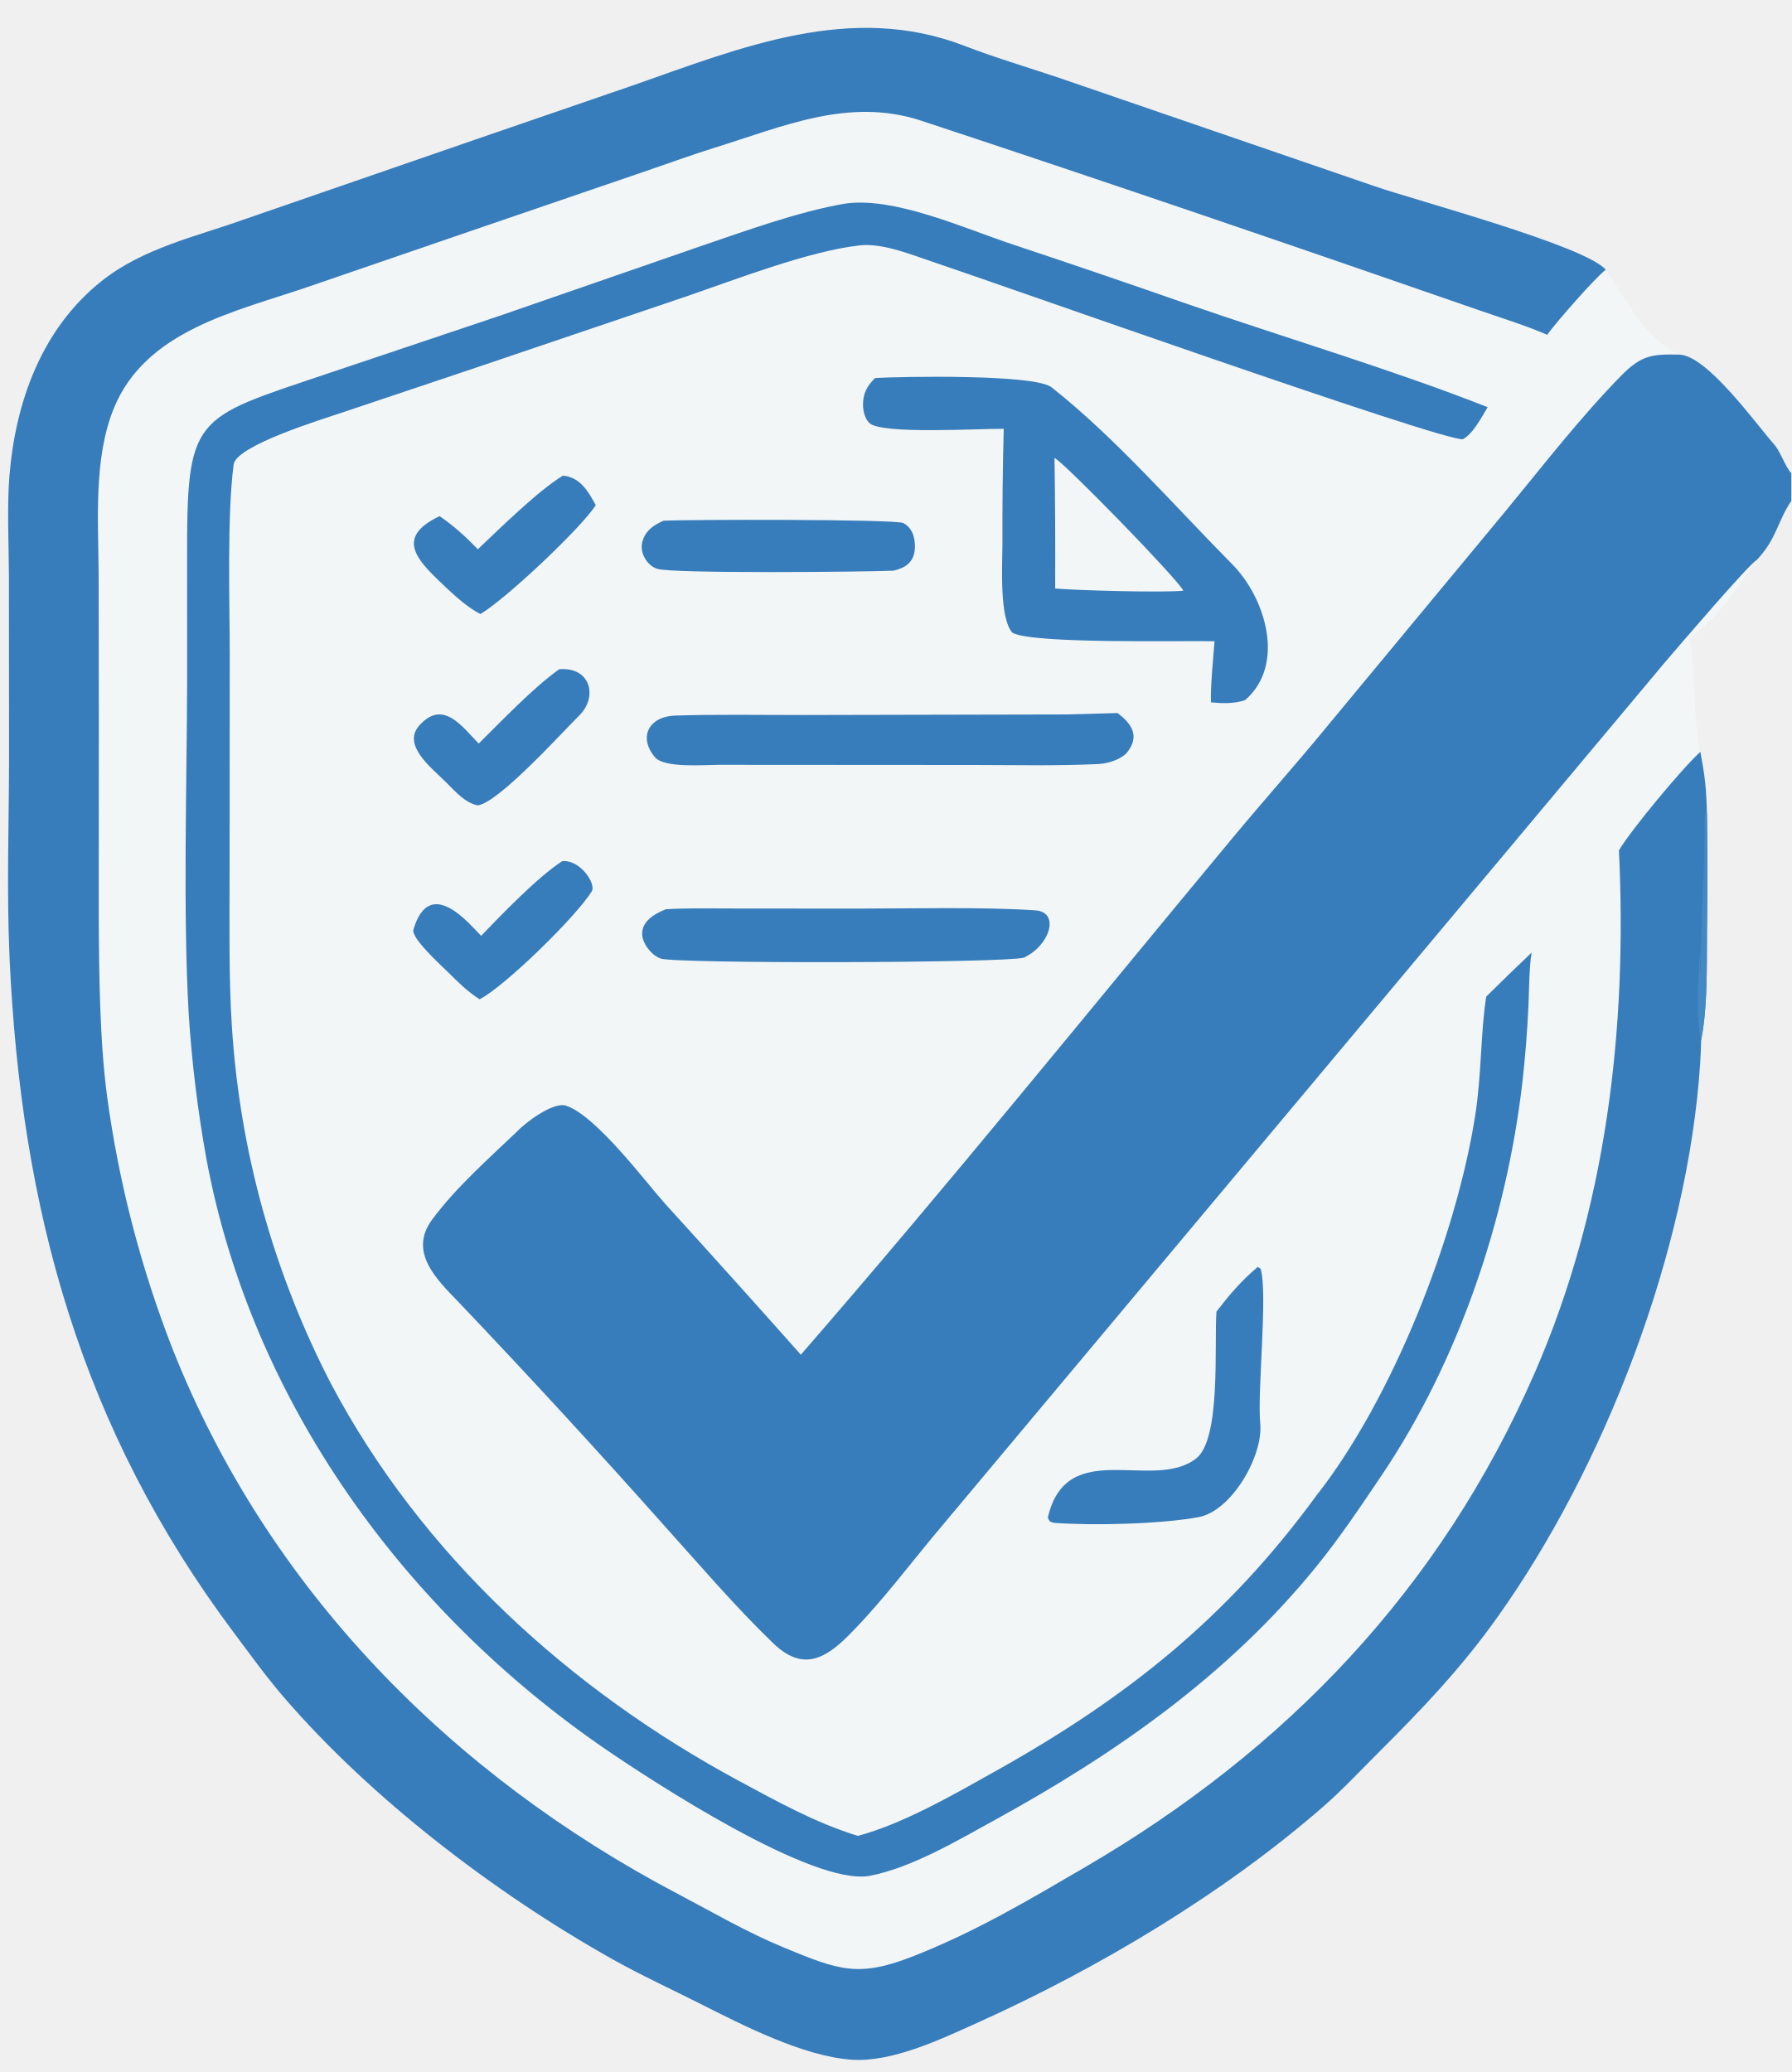
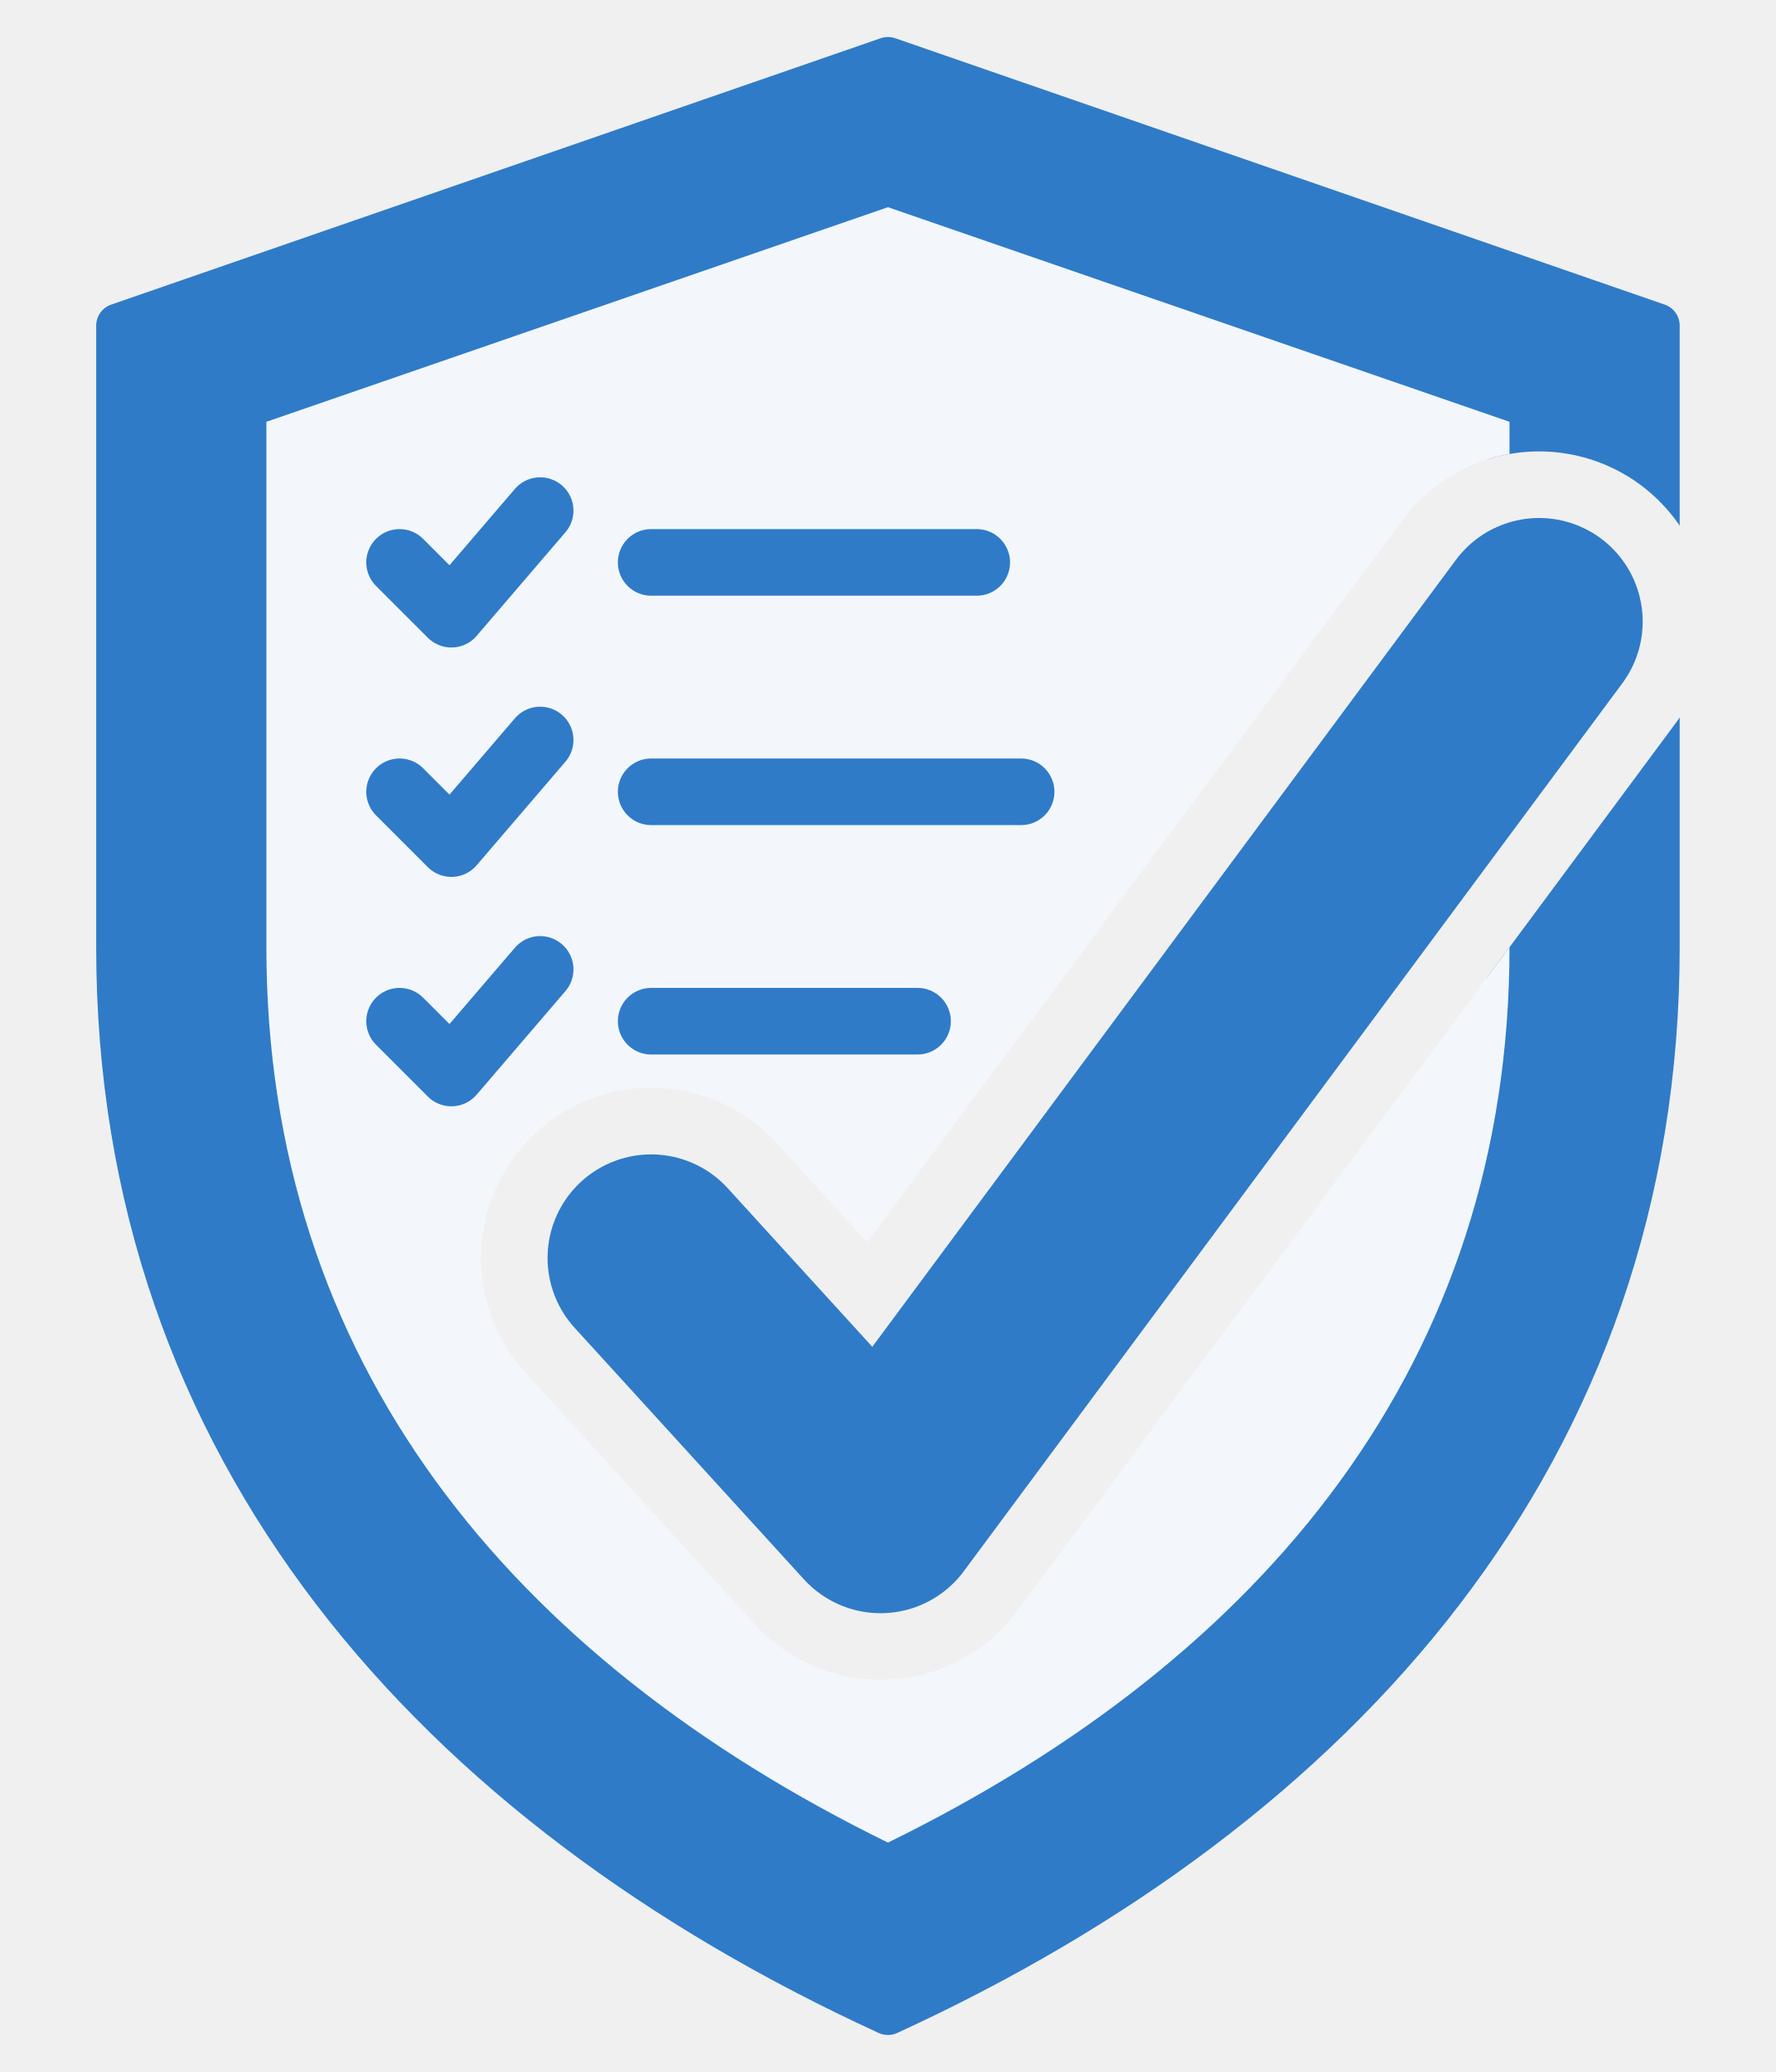
- <svg xmlns="http://www.w3.org/2000/svg" width="236" height="273" viewBox="0 0 236 273">
-   <path fill="#F3F6F7" d="M224.119 137.05C224.099 138.096 224.055 139.142 223.987 140.186C222.367 164.762 211.458 193.226 197.214 213.176C192.438 219.865 187.373 225.168 181.572 230.951C179.186 233.329 176.889 235.804 174.348 238.021C161.134 249.551 144.631 259.373 128.68 266.555C123.89 268.712 117.504 271.764 112.155 271.377C105.791 270.918 97.87 266.843 92.211 263.989C88.365 262.05 84.425 260.238 80.669 258.128C65.219 249.45 48.915 237.004 37.358 223.581C35.056 220.908 32.969 218.003 30.854 215.18C10.674 188.245 2.765 159.459 1.258 126.193C0.857 117.35 1.188 108.363 1.192 99.506L1.174 75.868C1.161 71.7 0.909 66.791 1.241 62.718C2.04 52.912 5.517 43.237 13.469 36.964C18.857 32.714 25.706 31.201 32.021 28.959L63.254 18.17L83.357 11.258C97.667 6.253 112.121 0.258 127.078 6.044C130.909 7.526 135.41 8.881 139.342 10.192L181.085 24.529C186.569 26.427 208.906 32.395 211.55 35.538C214.595 39.809 216.414 44.412 221.279 46.725C224.958 46.882 231.316 55.821 233.756 58.577C234.571 59.499 235.151 61.395 236 62.362L236 65.995C234.102 68.815 234.134 70.934 231.414 73.818C228.867 77.361 226.265 81.667 222.622 83.981C223.407 88.755 222.998 94.99 224.02 99.056C224.639 102.386 224.797 103.825 224.888 107.211C224.964 112.43 224.963 117.65 224.886 122.869C224.847 127.483 224.993 132.571 224.119 137.05Z" />
-   <path fill="#377DBB" d="M224.119 137.05C224.099 138.096 224.055 139.142 223.987 140.186C222.367 164.762 211.458 193.226 197.214 213.176C192.438 219.865 187.373 225.168 181.572 230.951C179.186 233.329 176.889 235.804 174.348 238.021C161.134 249.551 144.631 259.373 128.68 266.555C123.89 268.712 117.504 271.764 112.155 271.377C105.791 270.918 97.87 266.843 92.211 263.989C88.365 262.05 84.425 260.238 80.669 258.128C65.219 249.45 48.915 237.004 37.358 223.581C35.056 220.908 32.969 218.003 30.854 215.18C10.674 188.245 2.765 159.459 1.258 126.193C0.857 117.35 1.188 108.363 1.192 99.506L1.174 75.868C1.161 71.7 0.909 66.791 1.241 62.718C2.04 52.912 5.517 43.237 13.469 36.964C18.857 32.714 25.706 31.201 32.021 28.959L63.254 18.17L83.357 11.258C97.667 6.253 112.121 0.258 127.078 6.044C130.909 7.526 135.41 8.881 139.342 10.192L181.085 24.529C186.569 26.427 208.906 32.395 211.55 35.538C210.183 36.566 204.934 42.557 203.838 44.113C201.15 42.939 198.101 41.995 195.318 41.03C170.733 32.5 146.111 24.072 121.404 15.914C111.849 12.759 103.212 16.663 94.158 19.46C91.246 20.368 88.307 21.438 85.409 22.432L61.664 30.558L40.499 37.825C30.977 41.084 19.144 43.519 14.968 53.869C12.326 60.417 12.952 68.518 12.994 75.531L13.023 94.525L13.01 120.508C13.044 128.114 13.122 136.98 14.106 144.441C15.655 155.858 18.559 167.051 22.757 177.781C35.288 209.416 59.491 233.857 89.275 249.521C93.99 252.001 98.327 254.557 103.304 256.615C110.608 259.637 113.16 260.592 120.539 257.659C128.727 254.404 135.467 250.382 142.976 246C169.517 230.509 189.752 209.327 202.151 180.981C211.62 159.331 214.416 135.636 213.289 112.044C214.836 109.397 221.664 101.181 224.02 99.056C224.639 102.386 224.797 103.825 224.888 107.211C224.964 112.43 224.963 117.65 224.886 122.869C224.847 127.483 224.993 132.571 224.119 137.05Z" />
-   <path fill="#4489C4" d="M224.119 137.05C223.423 135.062 223.808 127.304 223.999 124.983L223.976 128.397C224.067 127.788 224.064 127.175 224.069 126.561C224.12 121.044 224.557 115.538 224.548 110.021C224.547 109.029 224.519 108.032 224.634 107.046L224.888 107.211C224.964 112.43 224.963 117.65 224.886 122.869C224.847 127.483 224.993 132.571 224.119 137.05Z" />
-   <path fill="#377DBB" d="M221.279 46.725C224.958 46.882 231.316 55.821 233.756 58.577C234.571 59.499 235.151 61.395 236 62.362L236 65.995C234.102 68.815 234.134 70.934 231.414 73.818C230.684 74.016 220.654 85.728 219.221 87.417L124.413 200.678C120.215 205.61 116.406 210.848 111.814 215.461C108.519 218.773 105.607 220.12 101.843 216.487C96.829 211.649 92.287 206.312 87.623 201.136C78.723 191.124 69.653 181.265 60.417 171.561C57.538 168.579 53.747 164.96 56.951 160.661C60.116 156.414 64.199 152.827 68.016 149.18C69.11 147.988 72.863 145.121 74.575 145.681C78.511 146.97 85.012 155.673 87.553 158.519C93.578 165.141 99.562 171.798 105.508 178.491C124.947 156.128 143.483 133.147 162.417 110.368C166.623 105.308 171.026 100.377 175.189 95.287L198.315 67.383C203.242 61.407 208.199 54.982 213.625 49.459C216.282 46.755 217.75 46.643 221.279 46.725Z" />
-   <path fill="#377DBB" d="M111.356 26.826C117.659 25.921 126.545 29.86 132.638 31.944C140.585 34.586 148.512 37.288 156.418 40.05C168.774 44.327 184.129 48.939 195.994 53.653C195.166 55.012 194.081 57.153 192.724 57.871C190.002 58.152 130.195 36.922 123.224 34.618C120.27 33.642 116.377 31.988 113.264 32.331C106.559 33.069 96.781 36.879 90.219 39.122L63.246 48.259L45.45 54.231C42.417 55.256 31.107 58.692 30.779 61.211C29.892 68.026 30.267 79.483 30.267 86.398L30.246 114.818C30.25 121.258 30.126 128.714 30.54 135.096C31.568 151.553 36.009 167.616 43.581 182.263C55.497 204.844 75.063 222.637 97.355 234.647C102.46 237.397 107.442 240.167 113.009 241.891C119.018 240.299 125.846 236.332 131.263 233.299C148.486 223.654 161.66 213.157 173.378 197.12C183.436 184.361 191.885 162.892 194.368 146.88C195.206 141.476 195.057 136.043 195.805 131.309C197.778 129.351 199.774 127.417 201.791 125.506C201.463 127.276 201.45 130.711 201.365 132.626C201.208 135.986 200.94 139.341 200.56 142.683C198.465 160.655 192.179 179.311 182.04 194.368C179.3 198.438 176.533 202.572 173.439 206.384C161.888 220.621 147.118 230.979 131.182 239.732C126.28 242.424 120.118 246.102 114.58 247.152C107.154 248.559 85.953 234.696 79.882 230.541C53.291 212.341 33.178 184.712 27.203 152.74C26.049 146.376 25.265 139.952 24.855 133.498C24.103 120.209 24.615 103.41 24.654 89.91L24.649 73.774C24.604 54.652 25.414 55.212 42.969 49.283L65.79 41.62L92.164 32.486C97.957 30.506 105.391 27.814 111.356 26.826Z" />
-   <path fill="#377DBB" d="M115.292 49.805C118.52 49.614 136.301 49.263 138.536 51.027C146.951 57.669 154.746 66.68 162.34 74.341C166.745 78.785 169.424 87.602 164.034 92.252C162.498 92.746 161.103 92.681 159.54 92.544C159.459 90.513 159.848 86.662 160.011 84.487C155.563 84.403 135.926 84.857 133.377 83.364C131.63 81.405 132.064 74.45 132.068 71.718C132.05 66.646 132.107 61.573 132.237 56.502C129.152 56.447 116.121 57.273 114.538 55.739C113.917 55.136 113.699 54.11 113.7 53.278C113.701 51.799 114.265 50.817 115.292 49.805Z" />
-   <path fill="#F3F6F7" d="M138.929 60.332C140.418 61.146 155.026 76.161 155.908 77.825C153.376 78.111 141.714 77.789 139.016 77.537C139.042 71.802 139.013 66.067 138.929 60.332Z" />
-   <path fill="#377DBB" d="M140.455 94.132L147.249 93.949C149.012 95.313 150.279 96.936 148.442 99.202C147.587 100.105 145.931 100.607 144.754 100.664C139.32 100.926 133.751 100.797 128.313 100.792L94.562 100.771C92.53 100.796 87.512 101.187 86.3 99.785C84.032 97.116 85.511 94.386 88.964 94.279C94.45 94.11 99.942 94.209 105.43 94.207L140.455 94.132Z" />
-   <path fill="#377DBB" d="M87.707 119.804C90.094 119.624 94.172 119.705 96.672 119.702L113.03 119.715C119.554 119.712 129.679 119.477 136.416 119.946C139.707 120.175 138.308 124.623 134.862 126.184C132.04 126.9 89.028 126.992 87.04 126.297C86.092 125.965 85.255 125.014 84.855 124.119C84.574 123.491 84.502 122.792 84.769 122.144C85.274 120.915 86.556 120.29 87.707 119.804Z" />
-   <path fill="#377DBB" d="M165.702 166.924L166.091 167.173C167.047 170.601 165.624 183.362 166.032 187.523C166.452 191.823 162.269 199.08 157.914 199.892C152.999 200.809 143.991 201.032 138.809 200.644L138.326 200.471C138.226 200.295 138.028 200.057 138.068 199.873C140.579 189.229 151.945 196.582 157.6 192.154C160.895 189.574 159.951 177.125 160.266 172.8C162.051 170.504 163.493 168.805 165.702 166.924Z" />
-   <path fill="#377DBB" d="M87.41 68.611C89.771 68.445 118.002 68.382 119.015 68.917C119.683 69.27 120.145 69.894 120.354 70.612C120.624 71.54 120.648 72.859 120.128 73.711C119.583 74.605 118.695 74.951 117.728 75.189C113.763 75.361 88.909 75.591 86.648 74.962C85.844 74.738 85.239 74.11 84.87 73.381C84.496 72.641 84.434 71.89 84.713 71.106C85.185 69.78 86.186 69.169 87.41 68.611Z" />
-   <path fill="#377DBB" d="M74.161 62.666C76.447 62.873 77.51 64.755 78.491 66.565C76.496 69.651 66.501 79.049 63.285 80.905C61.636 80.046 60.193 78.733 58.84 77.484C55.278 74.088 51.706 70.964 57.914 68.004C59.908 69.377 61.273 70.647 62.954 72.364C66.004 69.495 70.763 64.763 74.161 62.666Z" />
-   <path fill="#377DBB" d="M73.665 88.182C77.81 87.813 78.803 91.82 76.317 94.269C74.094 96.461 65.707 105.758 62.941 106.115C61.237 105.772 60.02 104.3 58.769 103.077C56.862 101.16 52.922 98.195 55.241 95.59C58.354 92.095 60.838 95.676 63.069 97.97C66.137 94.935 70.29 90.58 73.665 88.182Z" />
-   <path fill="#377DBB" d="M74.076 113.46C76.415 113.227 78.587 116.448 77.957 117.454C75.783 120.924 66.329 130.096 63.181 131.665C61.522 130.584 60.412 129.462 59.011 128.079C58.031 127.116 54.131 123.588 54.469 122.46C56.592 115.37 61.688 121.555 63.385 123.306C66.104 120.475 70.892 115.503 74.076 113.46Z" />
+ <svg xmlns="http://www.w3.org/2000/svg" viewBox="0 0 240 280" width="240" height="280" role="img" aria-label="Shield with checklist and checkmark">
+   <defs>
+     <mask id="ringCut" maskUnits="userSpaceOnUse" x="0" y="0" width="240" height="280">
+       <rect width="240" height="280" fill="#fff" />
+       <path d="M88 170 L119 204 L208 84" fill="none" stroke="#000" stroke-width="46" stroke-linecap="round" stroke-linejoin="round" />
+     </mask>
+   </defs>
+   <path mask="url(#ringCut)" fill="#2F7BC8" fill-rule="evenodd" stroke="#2F7BC8" stroke-width="6" stroke-linejoin="round" d="M120 8 L224 44 V128 C224 196 181 244 120 272 C59 244 16 196 16 128 V44 Z            M120 28 L204 57 V128 C204 184 171 224 120 249 C69 224 36 184 36 128 V57 Z" />
+   <path fill="#F3F7FB" d="M120 28 L204 57 V128 C204 184 171 224 120 249 C69 224 36 184 36 128 V57 Z" mask="url(#ringCut)" />
+   <g fill="none" stroke="#2F7BC8" stroke-width="9" stroke-linecap="round" stroke-linejoin="round">
+     <path d="M54 76 L61 83 L73 69" />
+     <path d="M88 76 H132" />
+     <path d="M54 107 L61 114 L73 100" />
+     <path d="M88 107 H138" />
+     <path d="M54 138 L61 145 L73 131" />
+     <path d="M88 138 H124" />
+   </g>
+   <path d="M88 170 L119 204 L208 84" fill="none" stroke="#2F7BC8" stroke-width="28" stroke-linecap="round" stroke-linejoin="round" />
</svg>
